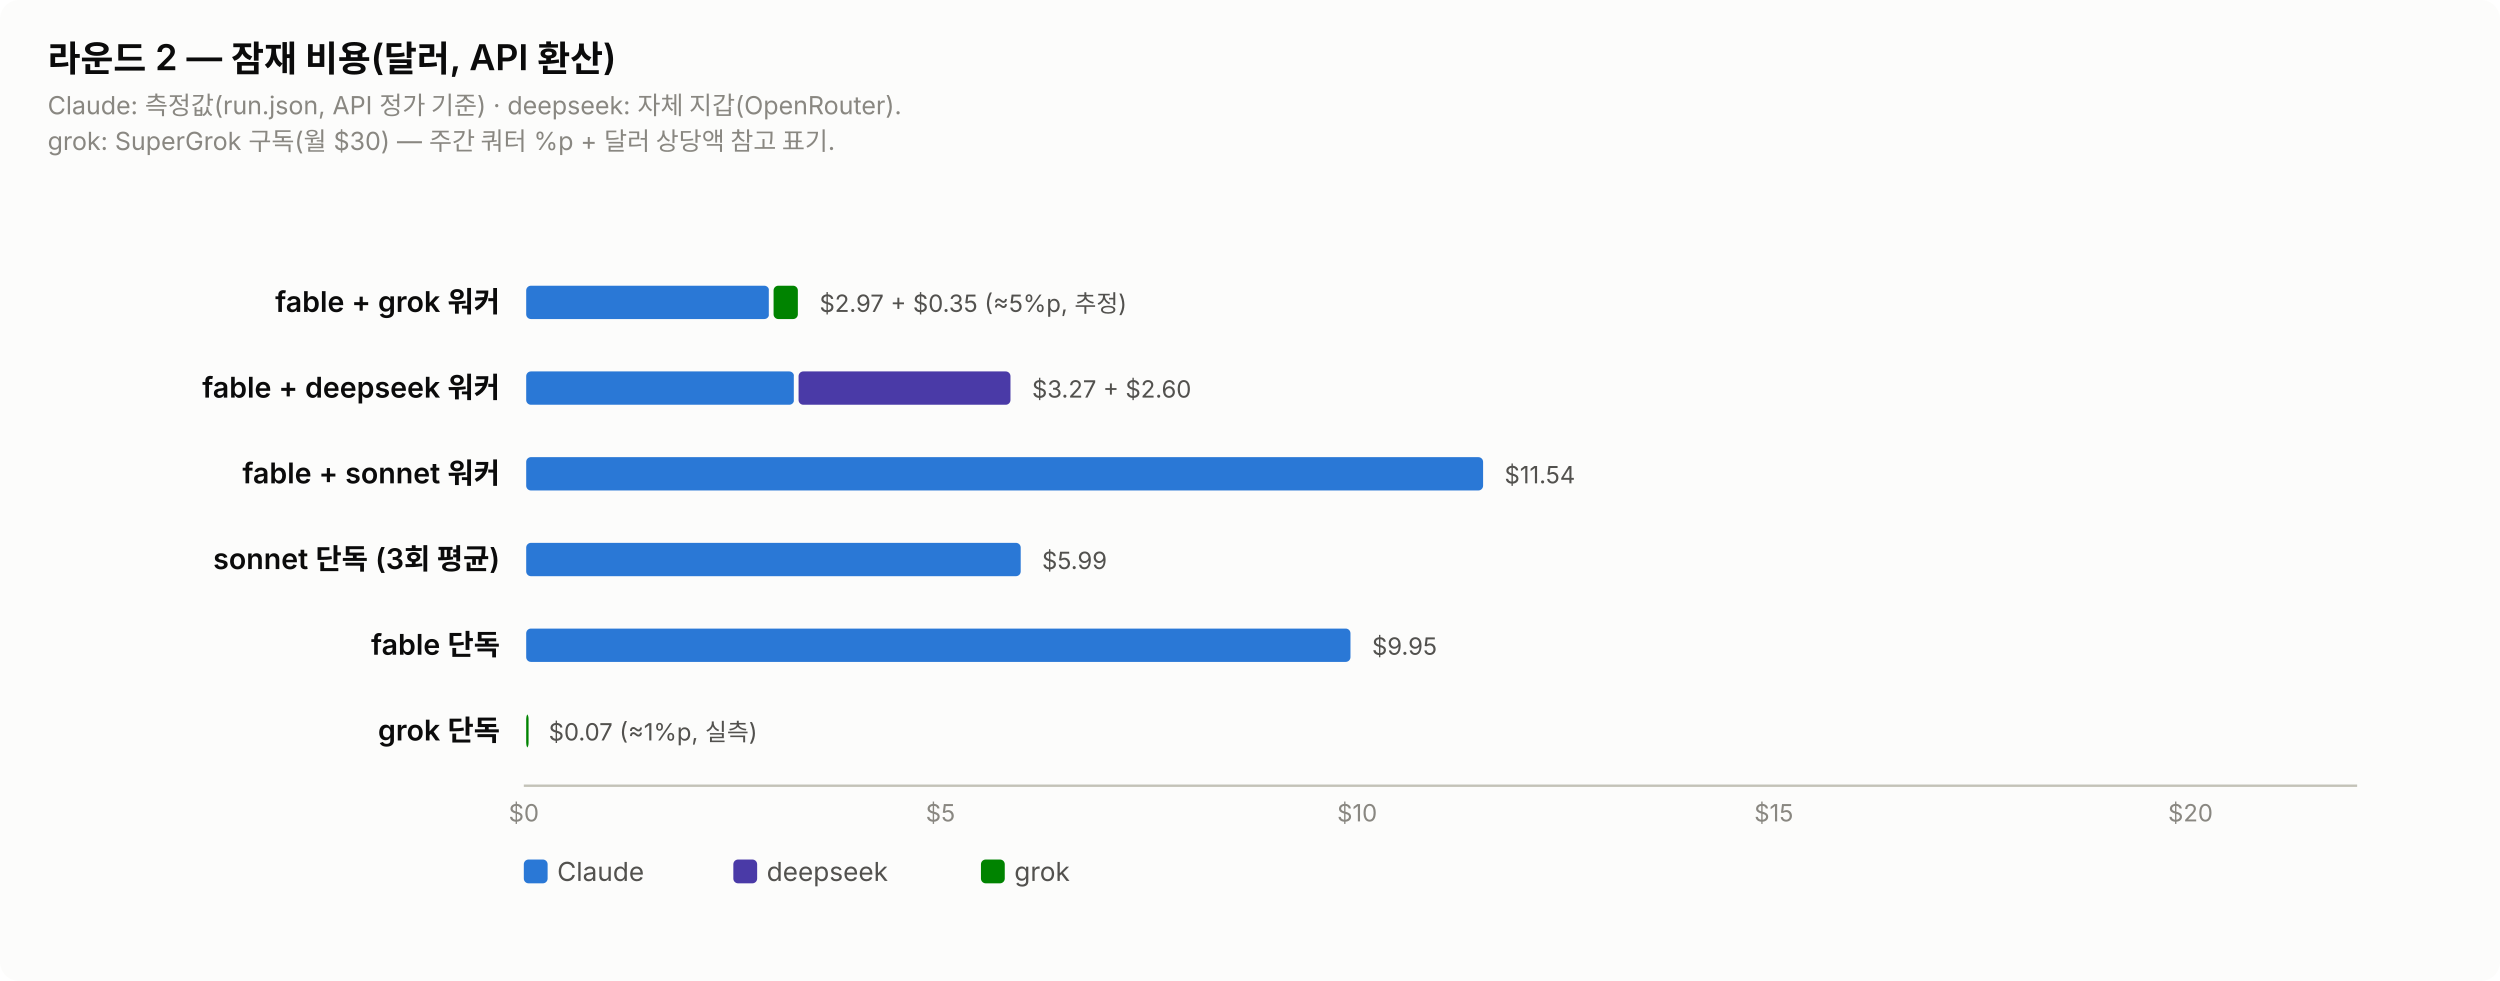
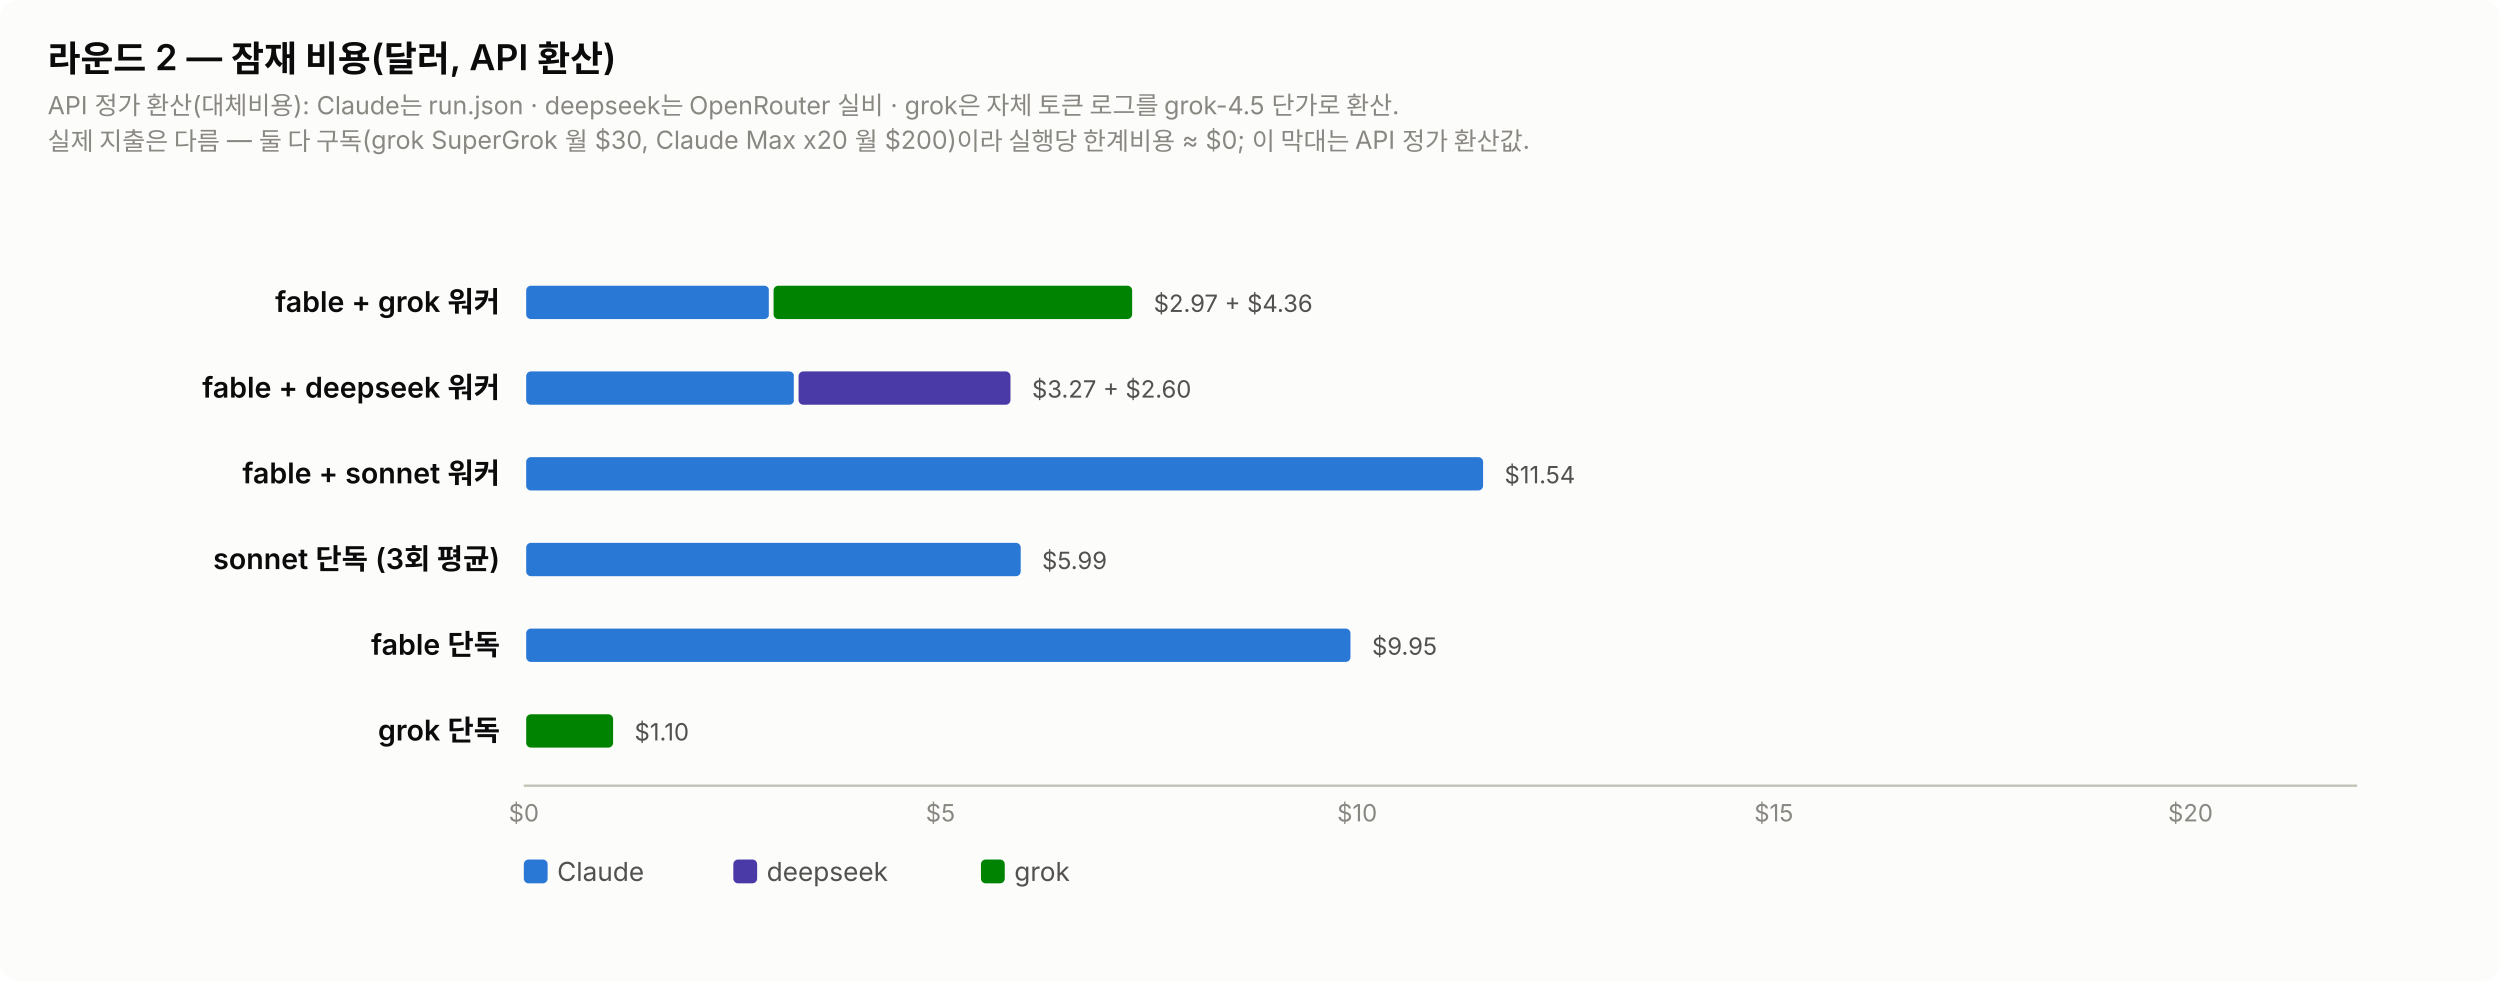
<svg xmlns="http://www.w3.org/2000/svg" viewBox="0 0 1050 412" width="1050" height="412" role="img" aria-label="라운드 2 조합별 잠재 비용">
  <rect width="1050" height="412" rx="8" fill="#fcfcfb" />
  <text x="20" y="30" font-size="15" fill="#0b0b0b" text-anchor="start" font-weight="600" font-family="system-ui,-apple-system,Segoe UI,sans-serif">라운드 2 — 잠재 비용(달러, API 환산)</text>
-   <text x="20" y="48" font-size="10.5" fill="#898781" text-anchor="start" font-weight="normal" font-family="system-ui,-apple-system,Segoe UI,sans-serif">Claude: 측정값(run.json, API 정가 기준) · deepseek: 자체 지갑(OpenRouter).</text>
-   <text x="20" y="63" font-size="10.5" fill="#898781" text-anchor="start" font-weight="normal" font-family="system-ui,-apple-system,Segoe UI,sans-serif">grok: SuperGrok 구독(월 $30) — 주간 쿼터 %p + 달러 상당액 참고 표기.</text>
+   <text x="20" y="48" font-size="10.5" fill="#898781" text-anchor="start" font-weight="normal" font-family="system-ui,-apple-system,Segoe UI,sans-serif">API 정가 환산(대체비용): Claude는 run.json · deepseek는 OpenRouter 실비 · grok은 자체 토큰 로그를 grok-4.5 단가로 환산.</text>
+   <text x="20" y="63" font-size="10.5" fill="#898781" text-anchor="start" font-weight="normal" font-family="system-ui,-apple-system,Segoe UI,sans-serif">실제 지출은 다름 — 둘 다 구독(grok SuperGrok 월 $30, Claude Max x20 월 $200)이라 실행당 한계비용 ≈ $0; 이 막대는 API 정가 환산값.</text>
  <text x="210" y="131" font-size="12" fill="#0b0b0b" text-anchor="end" font-weight="600" font-family="system-ui,-apple-system,Segoe UI,sans-serif">fable + grok 워커</text>
  <rect x="220.0" y="119.0" width="104.0" height="16" rx="3" fill="#2a78d6" stroke="#fcfcfb" stroke-width="2" />
-   <rect x="323.9" y="119.0" width="12.2" height="16" rx="3" fill="#008300" stroke="#fcfcfb" stroke-width="2" />
-   <text x="344.2" y="131" font-size="10" fill="#52514e" text-anchor="start" font-weight="normal" font-family="system-ui,-apple-system,Segoe UI,sans-serif">$2.97 + $0.35 (≈5%p, 추정)</text>
+   <rect x="323.9" y="119.0" width="152.6" height="16" rx="3" fill="#008300" stroke="#fcfcfb" stroke-width="2" />
+   <text x="484.55" y="131" font-size="10" fill="#52514e" text-anchor="start" font-weight="normal" font-family="system-ui,-apple-system,Segoe UI,sans-serif">$2.97 + $4.36</text>
  <text x="210" y="167" font-size="12" fill="#0b0b0b" text-anchor="end" font-weight="600" font-family="system-ui,-apple-system,Segoe UI,sans-serif">fable + deepseek 워커</text>
  <rect x="220.0" y="155.0" width="114.5" height="16" rx="3" fill="#2a78d6" stroke="#fcfcfb" stroke-width="2" />
  <rect x="334.4" y="155.0" width="91.0" height="16" rx="3" fill="#4a3aa7" stroke="#fcfcfb" stroke-width="2" />
  <text x="433.45" y="167" font-size="10" fill="#52514e" text-anchor="start" font-weight="normal" font-family="system-ui,-apple-system,Segoe UI,sans-serif">$3.27 + $2.60</text>
  <text x="210" y="203" font-size="12" fill="#0b0b0b" text-anchor="end" font-weight="600" font-family="system-ui,-apple-system,Segoe UI,sans-serif">fable + sonnet 워커</text>
  <rect x="220.0" y="191.0" width="403.9" height="16" rx="3" fill="#2a78d6" stroke="#fcfcfb" stroke-width="2" />
  <text x="631.9" y="203" font-size="10" fill="#52514e" text-anchor="start" font-weight="normal" font-family="system-ui,-apple-system,Segoe UI,sans-serif">$11.54</text>
  <text x="210" y="239" font-size="12" fill="#0b0b0b" text-anchor="end" font-weight="600" font-family="system-ui,-apple-system,Segoe UI,sans-serif">sonnet 단독 (3회 평균)</text>
  <rect x="220.0" y="227.0" width="209.7" height="16" rx="3" fill="#2a78d6" stroke="#fcfcfb" stroke-width="2" />
  <text x="437.65" y="239" font-size="10" fill="#52514e" text-anchor="start" font-weight="normal" font-family="system-ui,-apple-system,Segoe UI,sans-serif">$5.99</text>
  <text x="210" y="275" font-size="12" fill="#0b0b0b" text-anchor="end" font-weight="600" font-family="system-ui,-apple-system,Segoe UI,sans-serif">fable 단독</text>
  <rect x="220.0" y="263.0" width="348.2" height="16" rx="3" fill="#2a78d6" stroke="#fcfcfb" stroke-width="2" />
  <text x="576.25" y="275" font-size="10" fill="#52514e" text-anchor="start" font-weight="normal" font-family="system-ui,-apple-system,Segoe UI,sans-serif">$9.95</text>
  <text x="210" y="311" font-size="12" fill="#0b0b0b" text-anchor="end" font-weight="600" font-family="system-ui,-apple-system,Segoe UI,sans-serif">grok 단독</text>
-   <rect x="220.0" y="299.0" width="3.0" height="16" rx="3" fill="#008300" stroke="#fcfcfb" stroke-width="2" />
-   <text x="230.45" y="311" font-size="10" fill="#52514e" text-anchor="start" font-weight="normal" font-family="system-ui,-apple-system,Segoe UI,sans-serif">$0.07 (≈1%p, 실측)</text>
+   <rect x="220.0" y="299.0" width="38.5" height="16" rx="3" fill="#008300" stroke="#fcfcfb" stroke-width="2" />
+   <text x="266.5" y="311" font-size="10" fill="#52514e" text-anchor="start" font-weight="normal" font-family="system-ui,-apple-system,Segoe UI,sans-serif">$1.10</text>
  <line x1="220" y1="330" x2="990" y2="330" stroke="#c3c2b7" />
  <text x="220.0" y="345" font-size="10" fill="#898781" text-anchor="middle" font-weight="normal" font-family="system-ui,-apple-system,Segoe UI,sans-serif">$0</text>
  <text x="395.0" y="345" font-size="10" fill="#898781" text-anchor="middle" font-weight="normal" font-family="system-ui,-apple-system,Segoe UI,sans-serif">$5</text>
  <text x="570.0" y="345" font-size="10" fill="#898781" text-anchor="middle" font-weight="normal" font-family="system-ui,-apple-system,Segoe UI,sans-serif">$10</text>
  <text x="745.0" y="345" font-size="10" fill="#898781" text-anchor="middle" font-weight="normal" font-family="system-ui,-apple-system,Segoe UI,sans-serif">$15</text>
  <text x="920.0" y="345" font-size="10" fill="#898781" text-anchor="middle" font-weight="normal" font-family="system-ui,-apple-system,Segoe UI,sans-serif">$20</text>
  <rect x="220" y="361" width="10" height="10" rx="2" fill="#2a78d6" />
  <text x="234" y="370" font-size="11" fill="#52514e" text-anchor="start" font-weight="normal" font-family="system-ui,-apple-system,Segoe UI,sans-serif">Claude</text>
  <rect x="308" y="361" width="10" height="10" rx="2" fill="#4a3aa7" />
  <text x="322" y="370" font-size="11" fill="#52514e" text-anchor="start" font-weight="normal" font-family="system-ui,-apple-system,Segoe UI,sans-serif">deepseek</text>
  <rect x="412" y="361" width="10" height="10" rx="2" fill="#008300" />
  <text x="426" y="370" font-size="11" fill="#52514e" text-anchor="start" font-weight="normal" font-family="system-ui,-apple-system,Segoe UI,sans-serif">grok</text>
</svg>
